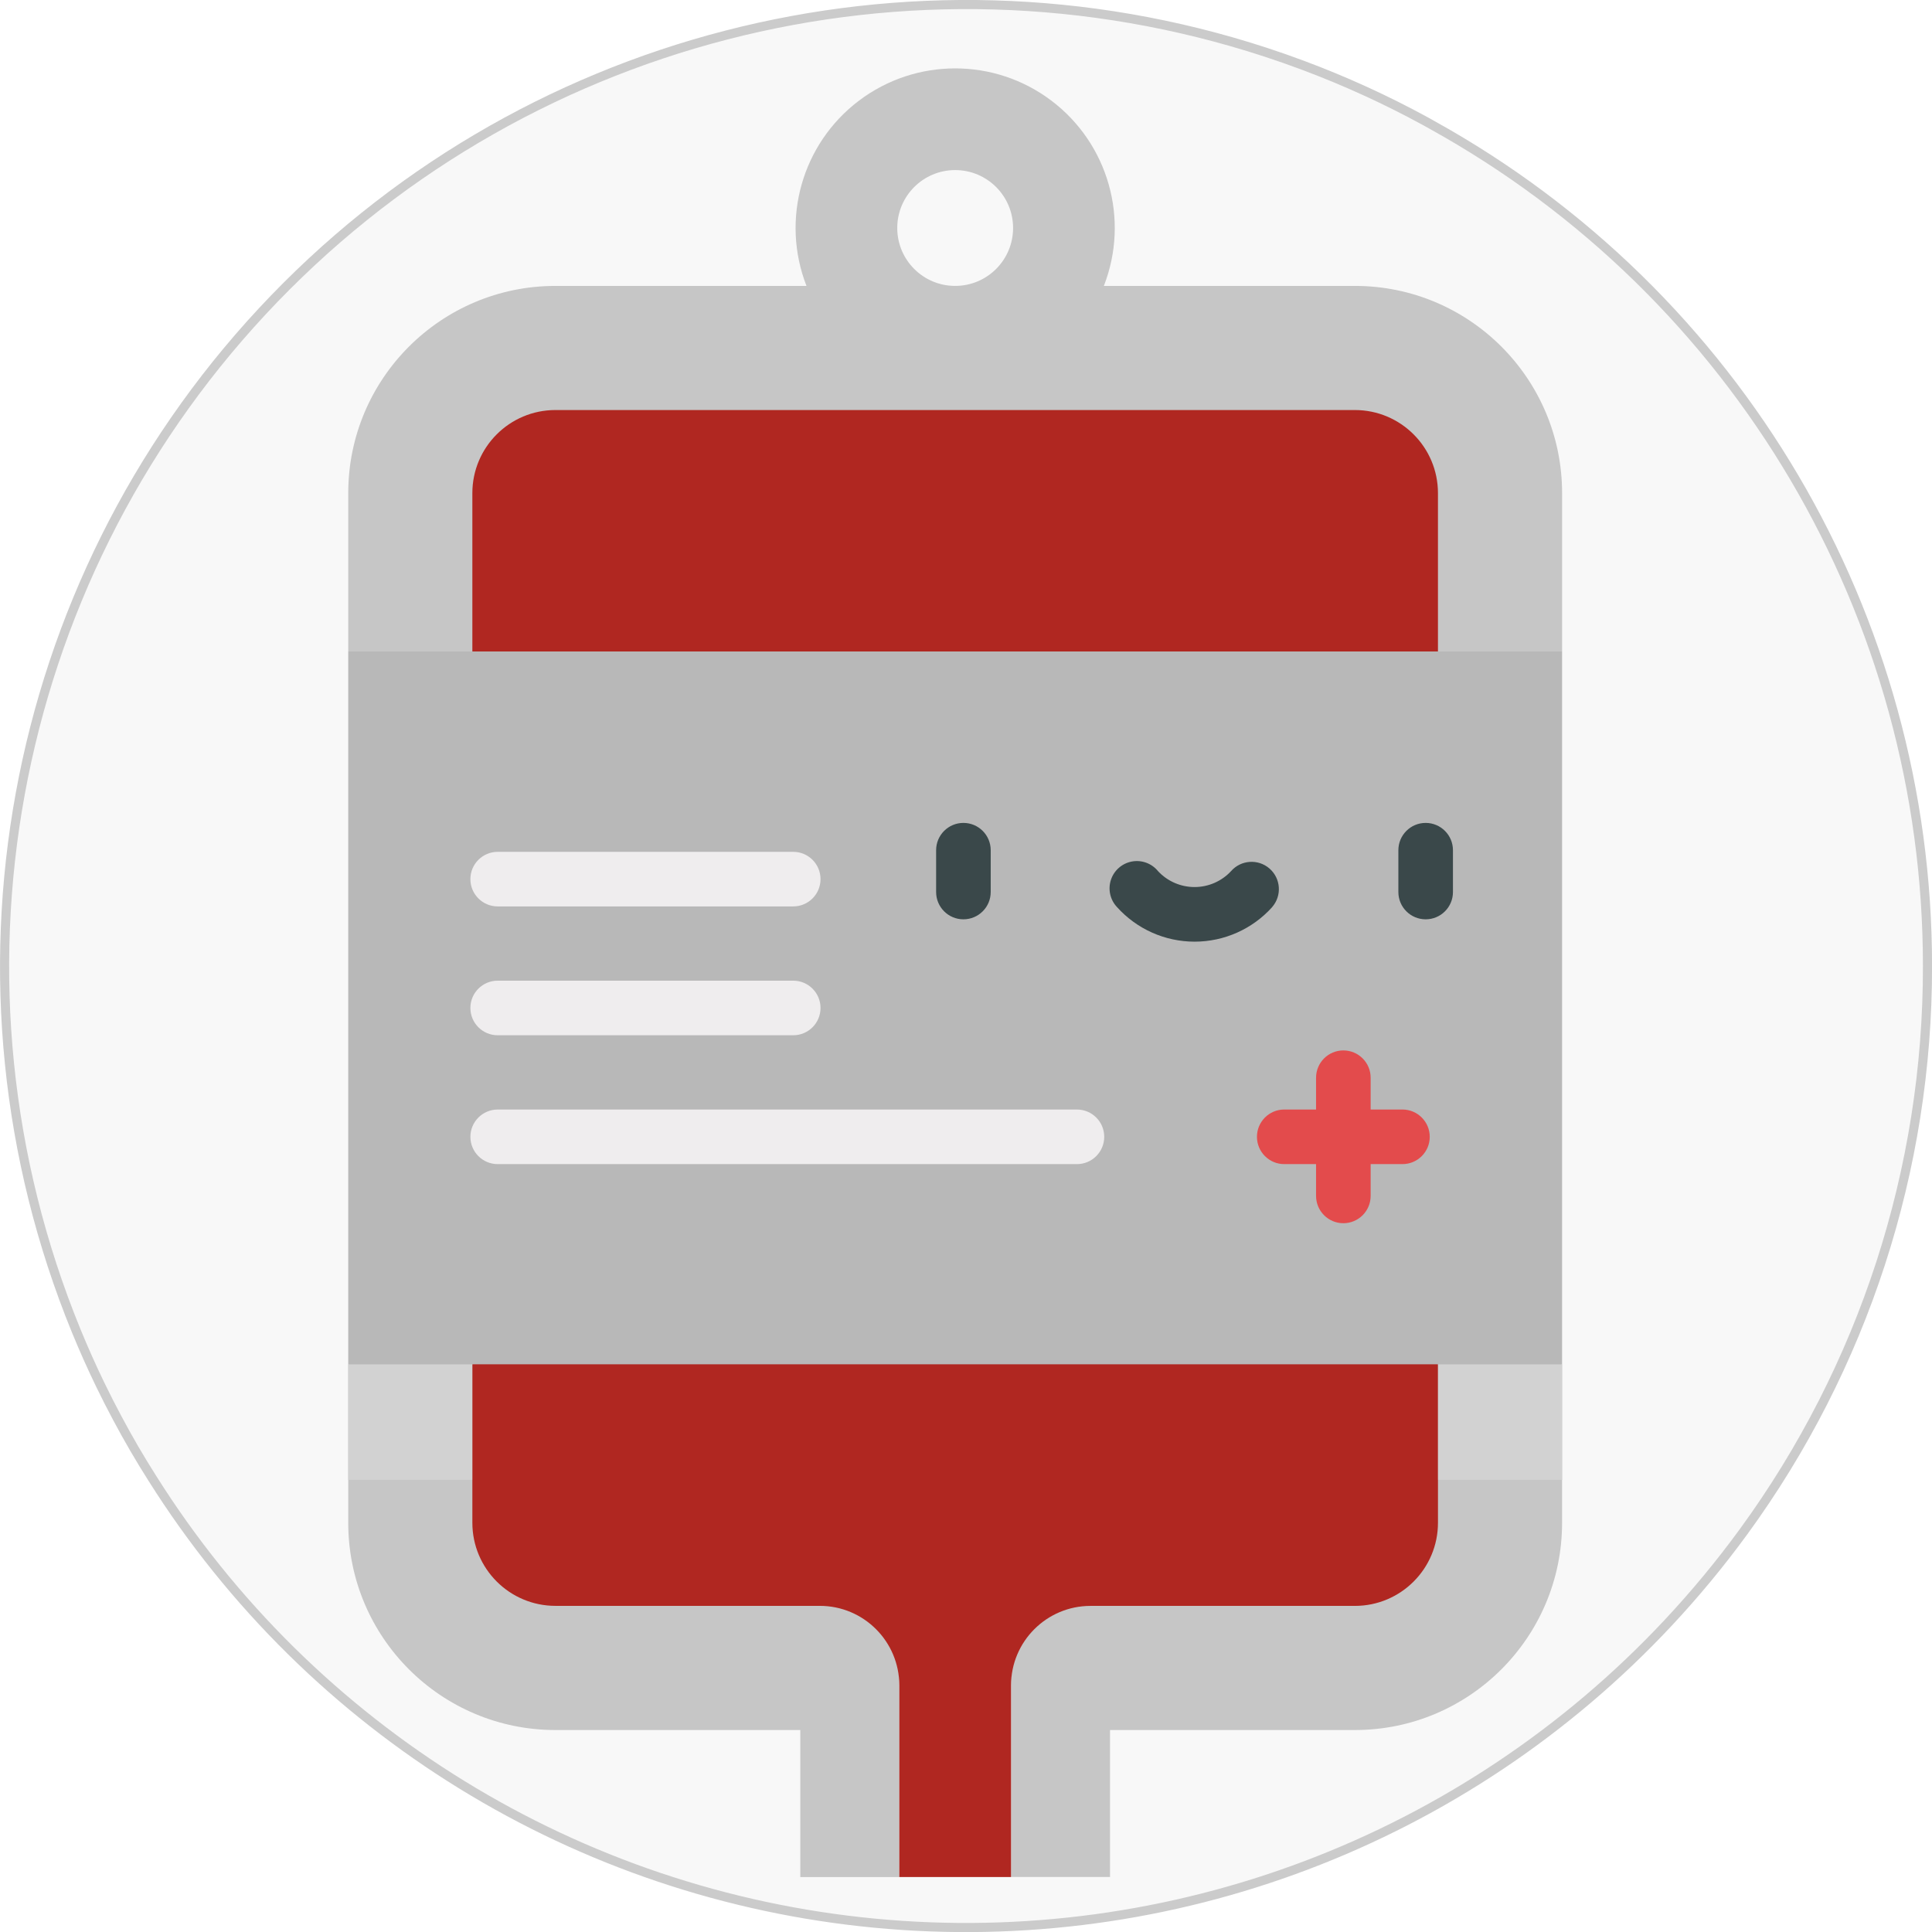
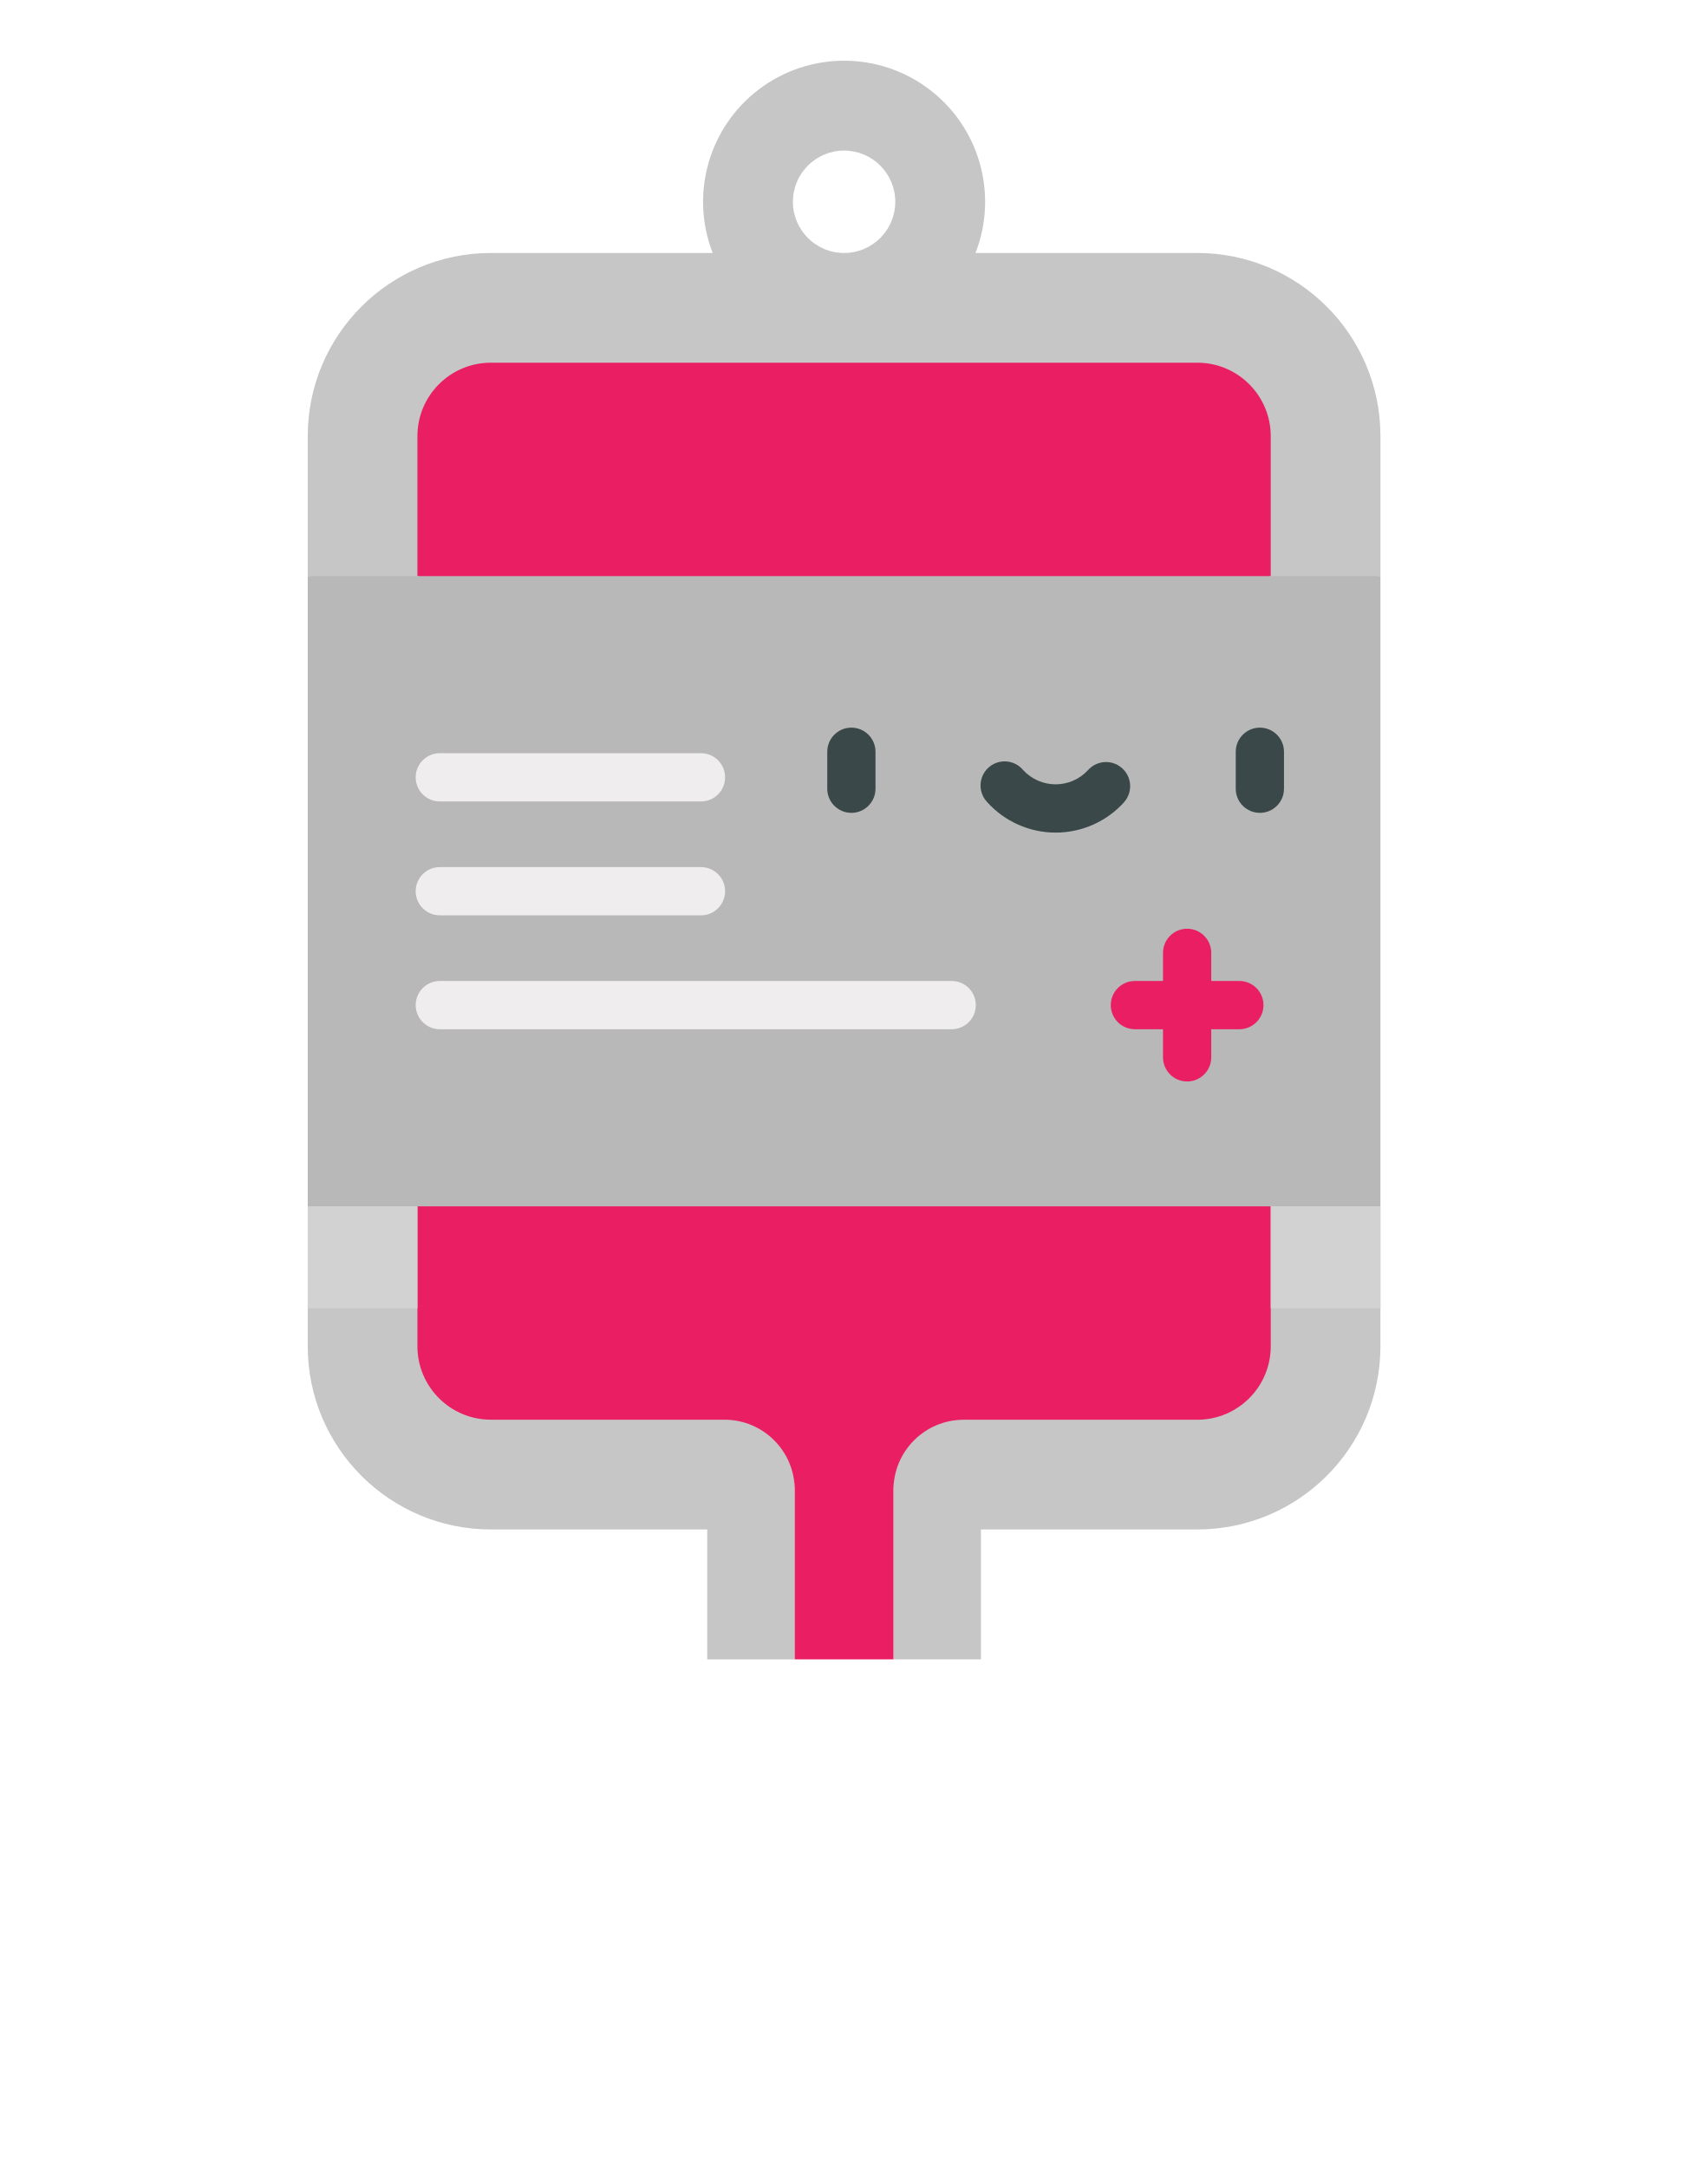
- <svg xmlns="http://www.w3.org/2000/svg" width="211.795" height="211.795" viewBox="0 0 211.795 211.795">
-   <defs>
-     <style>.a{fill:#f8f8f8;stroke:#cbcbcb;}.b{fill:#c6c6c6;}.c{fill:#b02721;}.d{fill:#b8b8b8;}.e{fill:#efedee;}.f{fill:#e34b4c;}.g{fill:#3a484a;}.h{fill:#d2d2d2;}</style>
+ <svg xmlns="http://www.w3.org/2000/svg" width="211.795" height="268.882" viewBox="0 0 211.795 268.882" version="1.1" id="svg3834">
+   <defs id="defs3794">
+     <style id="style3792">.a{fill:#f8f8f8;stroke:#cbcbcb;}.b{fill:#c6c6c6;}.c{fill:#b02721;}.d{fill:#b8b8b8;}.e{fill:#efedee;}.f{fill:#e34b4c;}.g{fill:#3a484a;}.h{fill:#d2d2d2;}</style>
  </defs>
-   <g transform="translate(37.676 7.5)">
-     <path class="a" d="M210.8,105.4a104.941,104.941,0,0,1-20.168,62.021,106.424,106.424,0,0,1-8.268,9.989A105.4,105.4,0,0,1,16.21,161.577q-2.052-3.226-3.854-6.617-.981-1.832-1.889-3.712-1.394-2.885-2.616-5.864A105.465,105.465,0,0,1,138.247,5.223q2.09.684,4.151,1.458a103.976,103.976,0,0,1,13.349,6.1c.237.129.469.258.7.392A105.35,105.35,0,0,1,210.8,105.4Z" transform="translate(-37.176 -7)" />
-     <g transform="translate(0.5)">
-       <path class="b" d="M110.848,23.843H83.335a17.494,17.494,0,1,0-32.6,0H23.219A22.717,22.717,0,0,0,.5,46.562V63.918L67.034,77.884l66.535-13.967V46.562a22.718,22.718,0,0,0-22.721-22.719Zm-43.814,0a6.349,6.349,0,1,1,6.349-6.349A6.349,6.349,0,0,1,67.034,23.843Zm0,0" transform="translate(-0.5 0)" />
-       <path class="b" d="M33.212,334.3.5,346.925v17.354A22.718,22.718,0,0,0,23.219,387H50.056v16.118H60.911V363.334Zm0,0" transform="translate(-0.5 -204.845)" />
-       <path class="b" d="M218.327,334.3l-30.206,28.51v40.3h10.855V387h26.837a22.718,22.718,0,0,0,22.719-22.721V346.925Zm0,0" transform="translate(-115.465 -204.845)" />
+   <g transform="translate(37.676,64.587)" id="g3832">
+     <g transform="translate(0.5,-57.05409)" id="g3804">
+       <path class="b" d="M 110.848,23.843 H 83.335 a 17.494,17.494 0 1 0 -32.6,0 H 23.219 A 22.717,22.717 0 0 0 0.5,46.562 V 63.918 L 67.034,77.884 133.569,63.917 V 46.562 A 22.718,22.718 0 0 0 110.848,23.843 Z m -43.814,0 a 6.349,6.349 0 1 1 6.349,-6.349 6.349,6.349 0 0 1 -6.349,6.349 z m 0,0" transform="translate(-0.5)" id="path3798" style="fill:#c6c6c6" />
+       <path class="b" d="M 33.212,334.3 0.5,346.925 v 17.354 A 22.718,22.718 0 0 0 23.219,387 h 26.837 v 16.118 h 10.855 v -39.784 z m 0,0" transform="translate(-0.5,-204.845)" id="path3800" style="fill:#c6c6c6" />
+       <path class="b" d="m 218.327,334.3 -30.206,28.51 v 40.3 h 10.855 V 387 h 26.837 a 22.718,22.718 0 0 0 22.719,-22.721 v -17.354 z m 0,0" transform="translate(-115.465,-204.845)" id="path3802" style="fill:#c6c6c6" />
    </g>
-     <path class="c" d="M124.892,334.3H54.742l-19.105,12.62v17.354a9.111,9.111,0,0,0,9.114,9.113H73.722a8.719,8.719,0,0,1,8.719,8.721v21.005H94.688V382.112a8.719,8.719,0,0,1,8.719-8.721h28.971a9.111,9.111,0,0,0,9.113-9.113V346.925Zm0,0" transform="translate(-21.53 -204.845)" />
-     <path class="c" d="M132.378,96.707H44.749a9.111,9.111,0,0,0-9.113,9.113v17.355l52.928,13.967,52.926-13.967V105.82a9.111,9.111,0,0,0-9.113-9.113Zm0,0" transform="translate(-21.53 -59.257)" />
-     <path class="d" d="M.5,165.055H133.567v78.163H.5Zm0,0" transform="translate(0 -101.137)" />
-     <path class="e" d="M38.07,227.758h32.4a2.992,2.992,0,1,0,0-5.984H38.07a2.992,2.992,0,1,0,0,5.984Zm0,0" transform="translate(-21.188 -135.892)" />
-     <path class="e" d="M38.07,264.23h32.4a2.992,2.992,0,1,0,0-5.984H38.07a2.992,2.992,0,1,0,0,5.984Zm0,0" transform="translate(-21.188 -158.24)" />
-     <path class="e" d="M101.57,294.723H38.07a2.992,2.992,0,0,0,0,5.984h63.5a2.992,2.992,0,0,0,0-5.984Zm0,0" transform="translate(-21.187 -180.591)" />
-     <path class="f" d="M273.7,284.471h-3.487v-3.487a2.992,2.992,0,1,0-5.984,0v3.487h-3.488a2.992,2.992,0,1,0,0,5.984h3.488v3.488a2.992,2.992,0,0,0,5.984,0v-3.488H273.7a2.992,2.992,0,1,0,0-5.984Zm0,0" transform="translate(-157.632 -170.34)" />
-     <path class="g" d="M169.911,224.155a2.992,2.992,0,0,0,2.992-2.992v-4.585a2.992,2.992,0,0,0-5.984,0v4.585A2.992,2.992,0,0,0,169.911,224.155Zm0,0" transform="translate(-101.973 -130.875)" />
-     <path class="g" d="M300.766,213.586a2.992,2.992,0,0,0-2.992,2.992v4.585a2.992,2.992,0,1,0,5.984,0v-4.585A2.993,2.993,0,0,0,300.766,213.586Zm0,0" transform="translate(-182.154 -130.875)" />
-     <path class="g" d="M233.949,229.564a2.992,2.992,0,0,0-4.506-3.938,5.465,5.465,0,0,1-8,0,2.992,2.992,0,1,0-4.5,3.938,11.44,11.44,0,0,0,17.013,0Zm0,0" transform="translate(-132.168 -137.625)" />
-     <path class="c" d="M35.637,366.895H141.491V379.54H35.637Zm0,0" transform="translate(-21.53 -224.815)" />
-     <path class="h" d="M308.984,366.895h13.608V379.54H308.984Zm0,0" transform="translate(-189.024 -224.815)" />
-     <path class="h" d="M.5,366.895H14.107V379.54H.5Zm0,0" transform="translate(0 -224.815)" />
+     <path class="c" d="m 103.362,72.401 h -70.15 l -19.105,12.62 v 17.354 a 9.111,9.111 0 0 0 9.114,9.113 h 28.971 a 8.719,8.719 0 0 1 8.719,8.721 v 21.005 h 12.247 v -21.001 a 8.719,8.719 0 0 1 8.719,-8.721 h 28.971 a 9.111,9.111 0 0 0 9.113,-9.113 v -17.353 z m 0,0" id="path3806" style="fill:#e91e63;fill-opacity:1" />
+     <path class="c" d="M 110.848,-19.604 H 23.219 a 9.111,9.111 0 0 0 -9.113,9.113 v 17.355 l 52.928,13.967 52.926,-13.967 v -17.355 a 9.111,9.111 0 0 0 -9.113,-9.113 z m 0,0" id="path3808" style="fill:#e91e63;fill-opacity:1" />
+     <path class="d" d="m 0.5,6.864 h 133.067 v 78.163 H 0.5 Z m 0,0" id="path3810" style="fill:#b8b8b8" />
+     <path class="e" d="m 16.882,34.812 h 32.4 a 2.992,2.992 0 1 0 0,-5.984 h -32.4 a 2.992,2.992 0 1 0 0,5.984 z m 0,0" id="path3812" style="fill:#efedee" />
+     <path class="e" d="m 16.882,48.936 h 32.4 a 2.992,2.992 0 1 0 0,-5.984 h -32.4 a 2.992,2.992 0 1 0 0,5.984 z m 0,0" id="path3814" style="fill:#efedee" />
+     <path class="e" d="m 80.383,57.078 h -63.5 a 2.992,2.992 0 0 0 0,5.984 h 63.5 a 2.992,2.992 0 0 0 0,-5.984 z m 0,0" id="path3816" style="fill:#efedee" />
+     <path class="f" d="m 116.068,57.077 h -3.487 v -3.487 a 2.992,2.992 0 1 0 -5.984,0 v 3.487 h -3.488 a 2.992,2.992 0 1 0 0,5.984 h 3.488 v 3.488 a 2.992,2.992 0 0 0 5.984,0 v -3.488 h 3.487 a 2.992,2.992 0 1 0 0,-5.984 z m 0,0" id="path3818" style="fill:#e91e63;fill-opacity:1" />
+     <path class="g" d="m 67.938,36.226 a 2.992,2.992 0 0 0 2.992,-2.992 v -4.585 a 2.992,2.992 0 0 0 -5.984,0 v 4.585 a 2.992,2.992 0 0 0 2.992,2.992 z m 0,0" id="path3820" style="fill:#3a484a" />
+     <path class="g" d="m 118.612,25.657 a 2.992,2.992 0 0 0 -2.992,2.992 v 4.585 a 2.992,2.992 0 1 0 5.984,0 v -4.585 a 2.993,2.993 0 0 0 -2.992,-2.992 z m 0,0" id="path3822" style="fill:#3a484a" />
+     <path class="g" d="m 101.781,34.885 a 2.992,2.992 0 0 0 -4.506,-3.938 5.465,5.465 0 0 1 -8,0 2.992,2.992 0 1 0 -4.5,3.938 11.44,11.44 0 0 0 17.013,0 z m 0,0" id="path3824" style="fill:#3a484a" />
+     <path class="h" d="m 119.96,85.026 h 13.608 v 12.645 H 119.96 Z m 0,0" id="path3828" style="fill:#d2d2d2" />
+     <path class="h" d="m 0.5,85.026 h 13.607 v 12.645 H 0.5 Z m 0,0" id="path3830" style="fill:#d2d2d2" />
  </g>
</svg>
